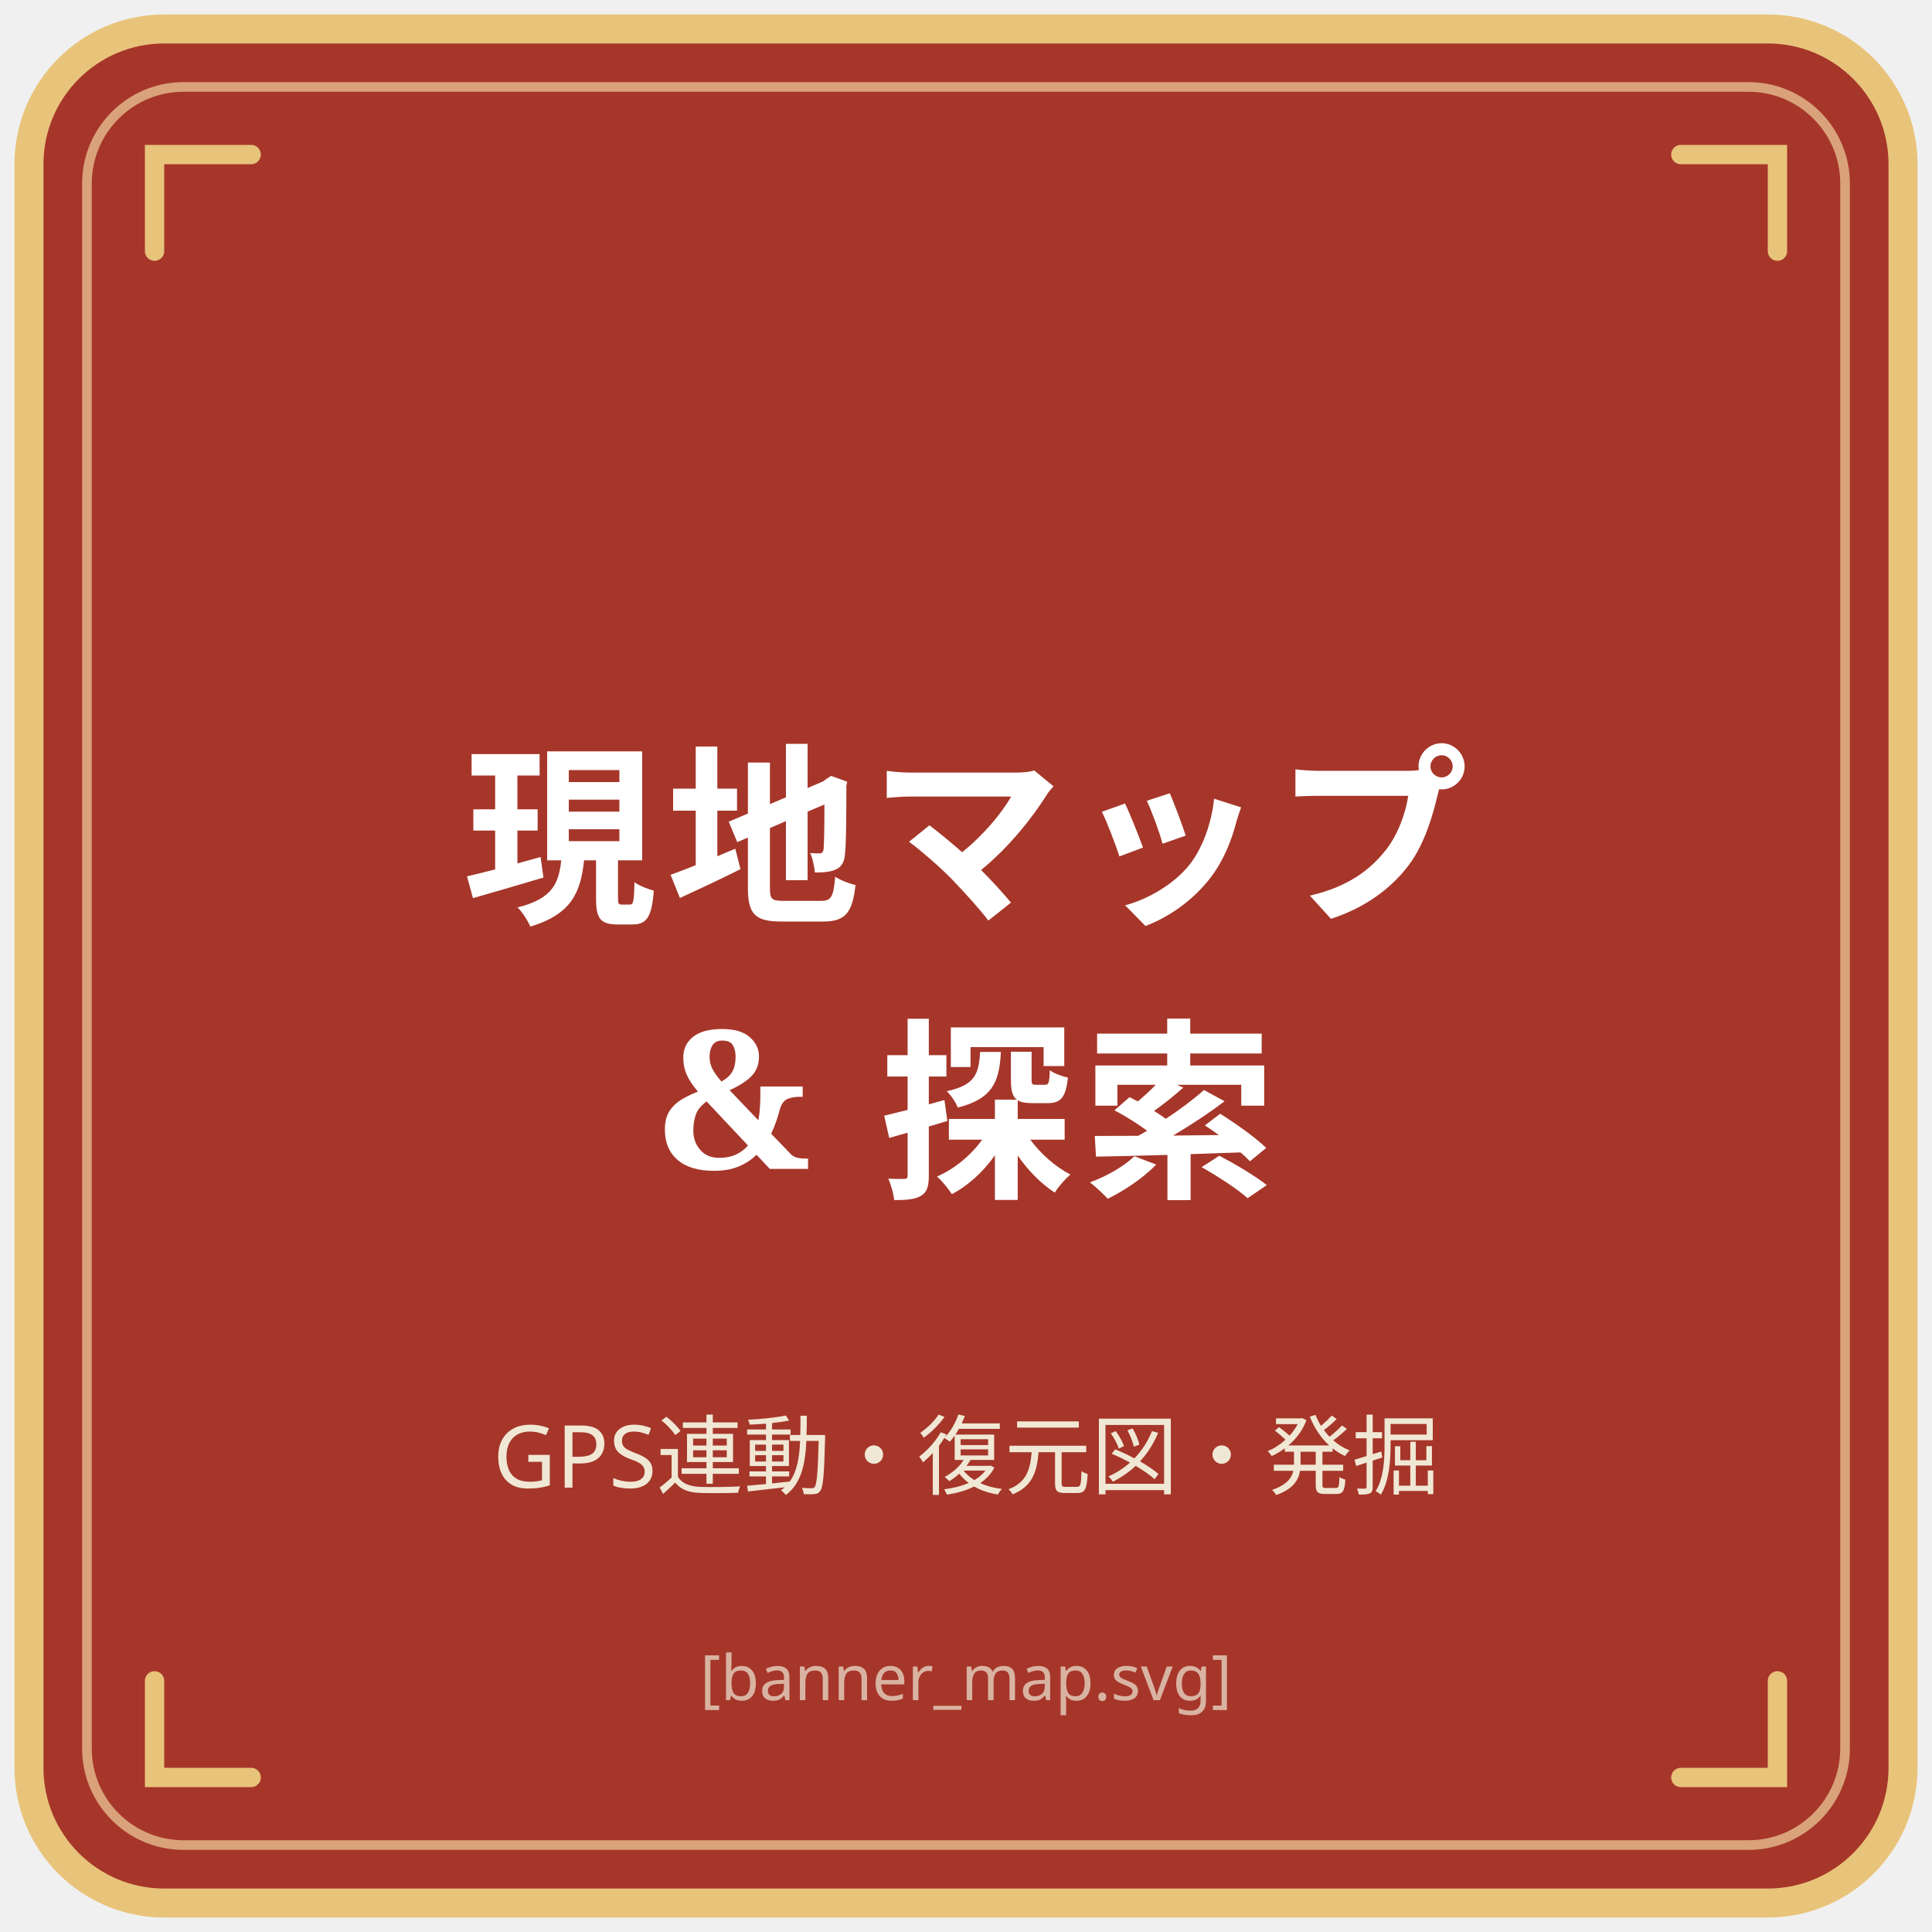
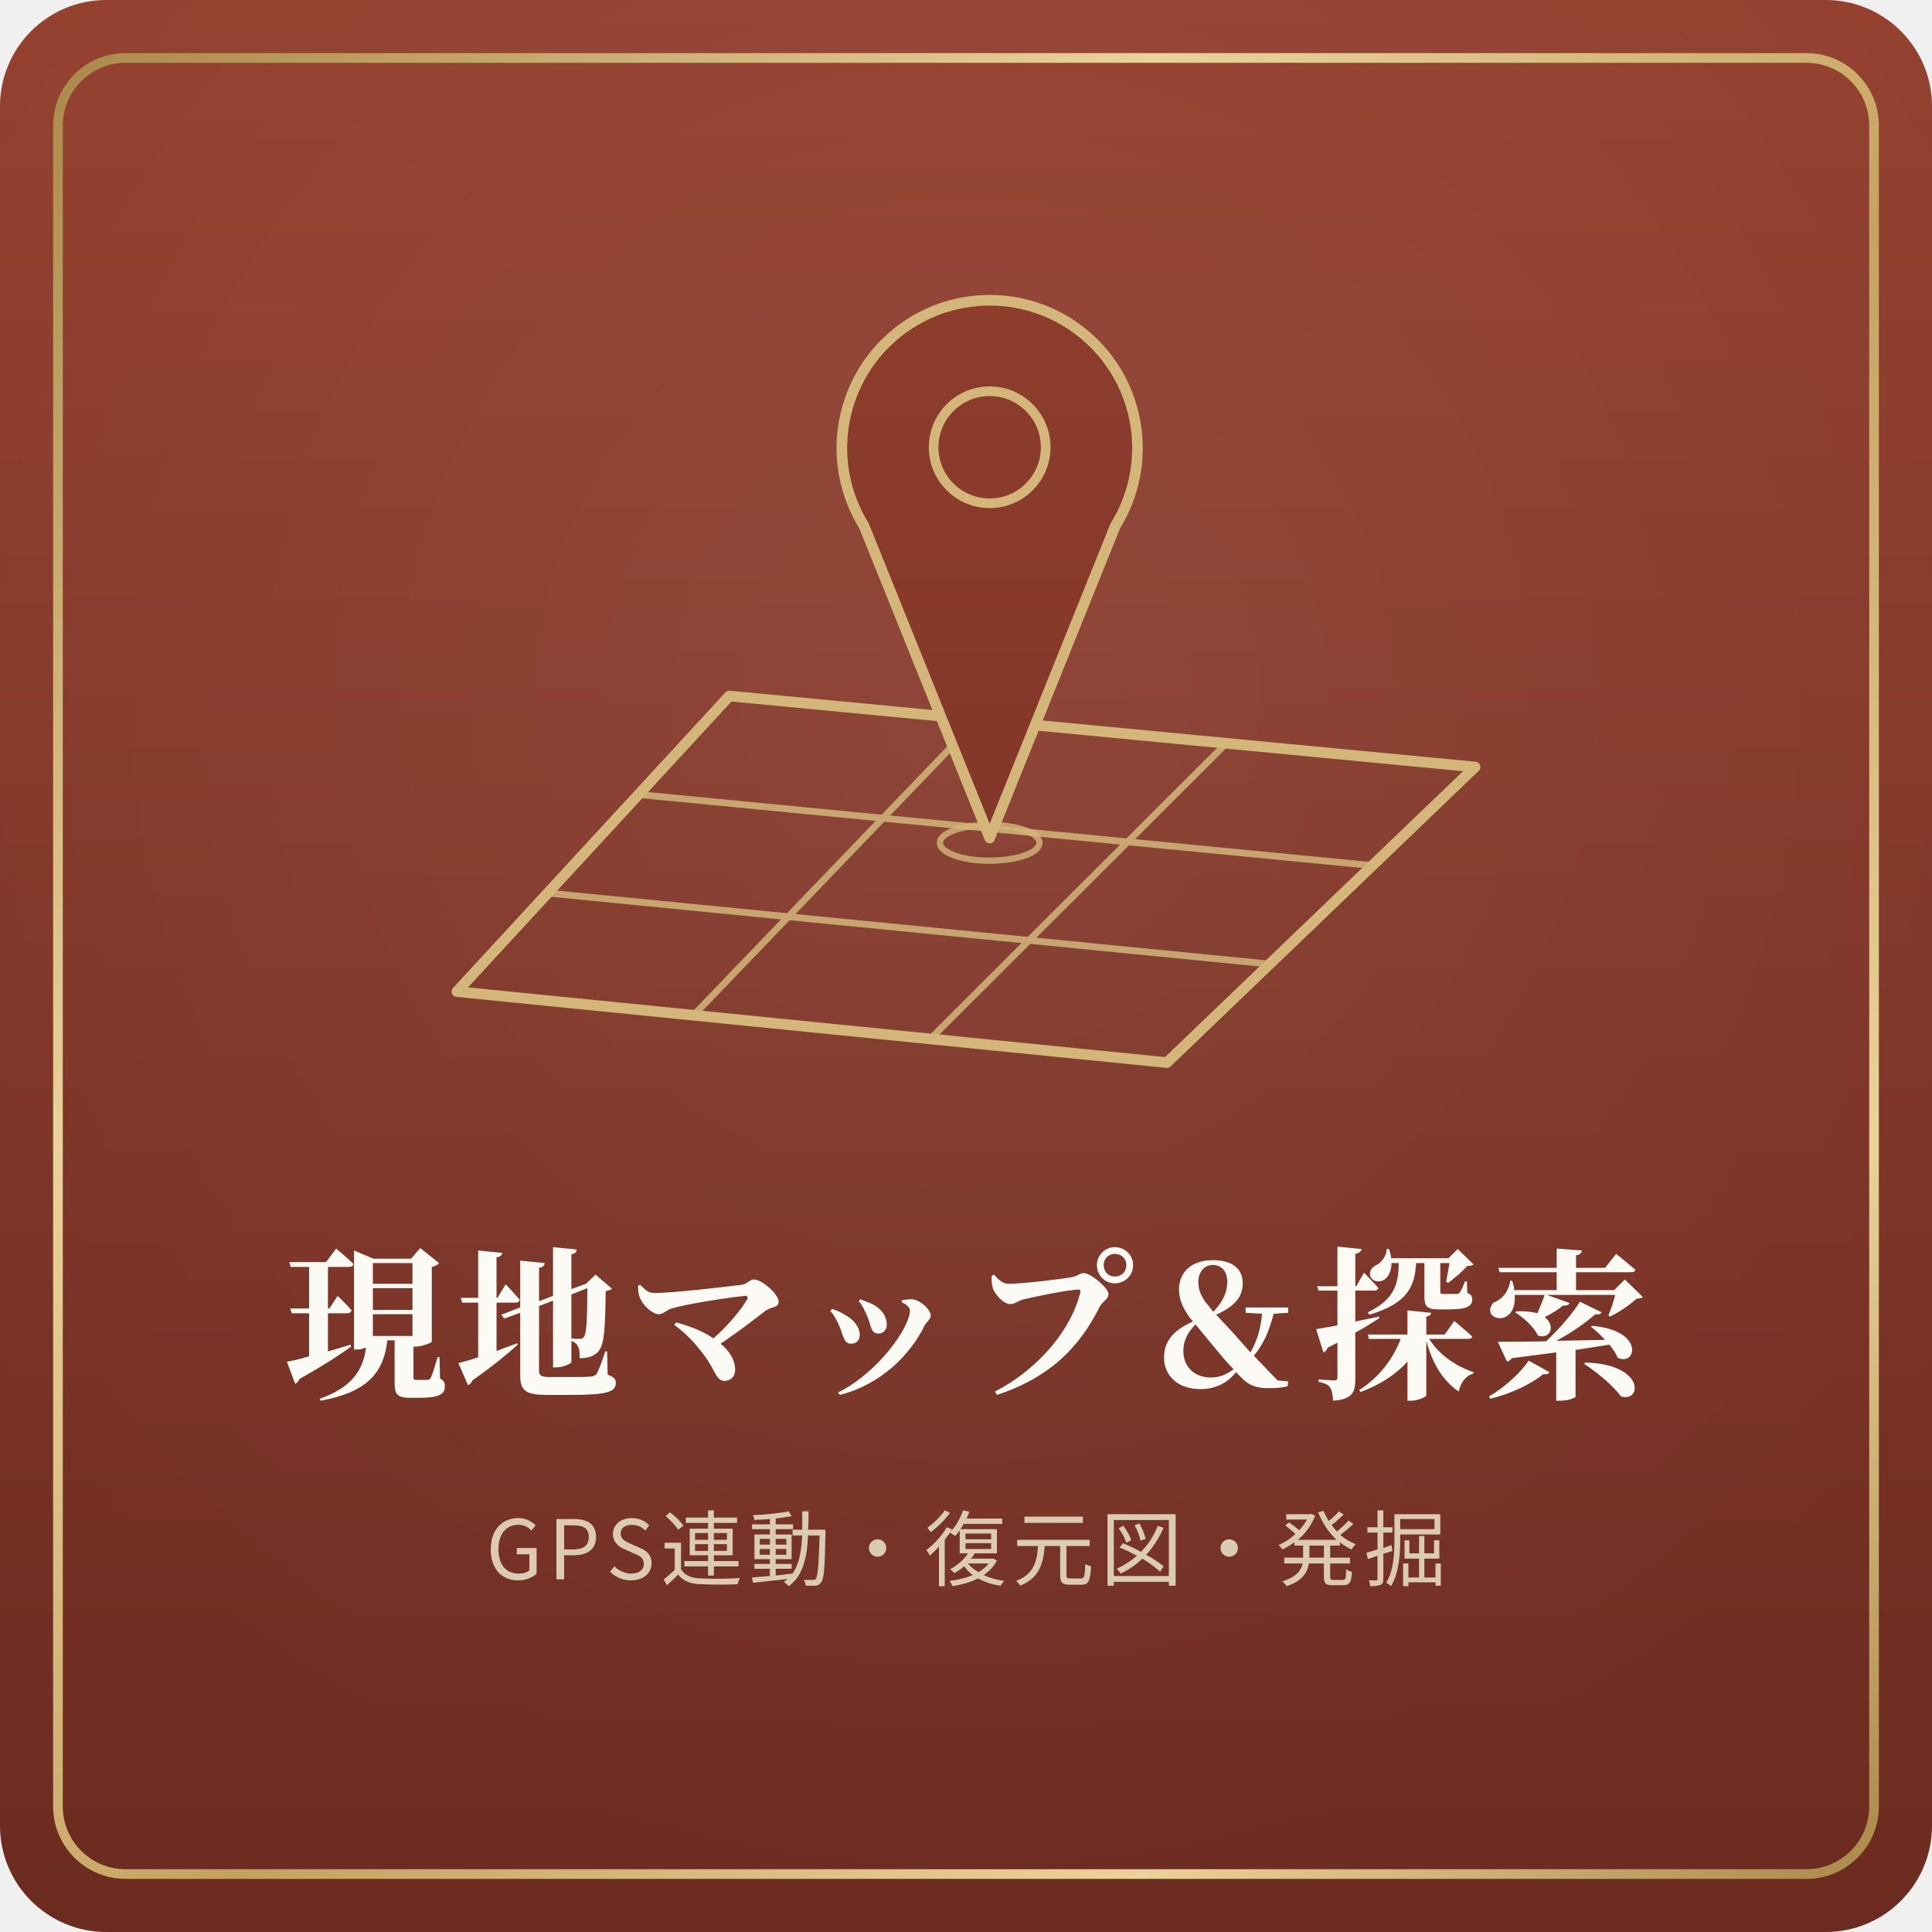
- <svg xmlns="http://www.w3.org/2000/svg" viewBox="0 0 400 400" width="400" height="400">
-   <rect x="6" y="6" width="388" height="388" rx="28" fill="#a6362a" stroke="#e8c37a" stroke-width="6" />
-   <rect x="18" y="18" width="364" height="364" rx="20" fill="none" stroke="#f5dca4" stroke-width="2" stroke-opacity="0.65" />
-   <path d="M 32 52 L 32 32 L 52 32" fill="none" stroke="#e8c37a" stroke-width="4" stroke-linecap="round" />
-   <path d="M 368 52 L 368 32 L 348 32" fill="none" stroke="#e8c37a" stroke-width="4" stroke-linecap="round" />
-   <path d="M 32 348 L 32 368 L 52 368" fill="none" stroke="#e8c37a" stroke-width="4" stroke-linecap="round" />
-   <path d="M 368 348 L 368 368 L 348 368" fill="none" stroke="#e8c37a" stroke-width="4" stroke-linecap="round" />
-   <text x="200" y="188" text-anchor="middle" font-family="Noto Serif JP, Hiragino Mincho ProN, Yu Mincho, serif" font-size="40" font-weight="700" letter-spacing="2" fill="#ffffff">現地マップ</text>
-   <text x="200" y="242" text-anchor="middle" font-family="Noto Serif JP, Hiragino Mincho ProN, Yu Mincho, serif" font-size="40" font-weight="700" letter-spacing="2" fill="#ffffff">&amp; 探索</text>
-   <text x="200" y="308" text-anchor="middle" font-family="Noto Sans JP, Hiragino Kaku Gothic ProN, sans-serif" font-size="18" font-weight="500" fill="#f0e8d5">GPS連動・復元図・発掘</text>
-   <text x="200" y="352" text-anchor="middle" font-family="sans-serif" font-size="13" fill="#f0e8d5" fill-opacity="0.7">[banner_map.svg]</text>
+ <svg xmlns="http://www.w3.org/2000/svg" viewBox="0 0 400 400" width="400" height="400" role="img" aria-label="現地マップ＆探索 GPS連動・復元図・発掘">
+   <defs>
+     <linearGradient id="cardBg" gradientUnits="userSpaceOnUse" x1="0" y1="0" x2="0" y2="400">
+       <stop stop-color="#94402f" />
+       <stop offset="1" stop-color="#6c2b20" />
+     </linearGradient>
+     <radialGradient id="sheen" cx=".5" cy=".36" r=".62">
+       <stop stop-color="#fff" stop-opacity=".07" />
+       <stop offset="1" stop-color="#fff" stop-opacity="0" />
+     </radialGradient>
+     <linearGradient id="gold" x1="0" y1="0" x2="1" y2="1">
+       <stop stop-color="#ac894b" />
+       <stop offset=".3" stop-color="#ebd29a" />
+       <stop offset=".55" stop-color="#c5a262" />
+       <stop offset=".8" stop-color="#ebd29a" />
+       <stop offset="1" stop-color="#ac894b" />
+     </linearGradient>
+     <linearGradient id="fadeGold" gradientUnits="userSpaceOnUse" x1="40" y1="0" x2="360" y2="0">
+       <stop stop-color="#d4b67a" stop-opacity="0" />
+       <stop offset=".18" stop-color="#d4b67a" />
+       <stop offset=".82" stop-color="#d4b67a" />
+       <stop offset="1" stop-color="#d4b67a" stop-opacity="0" />
+     </linearGradient>
+   </defs>
+   <g id="card-base">
+     <rect width="400" height="400" rx="22" fill="url(#cardBg)" />
+     <rect width="400" height="400" rx="22" fill="url(#sheen)" />
+   </g>
+   <g id="card-frame">
+     <rect x="12" y="12" width="376" height="376" rx="14" fill="none" stroke="url(#gold)" stroke-width="2" />
+   </g>
+   <g id="motif" fill="none" stroke="#d4b67a" color="#d4b67a" stroke-linejoin="round" stroke-linecap="round">
+     <path d="M151.0 144.1L305.4 158.8L241.6 220.0L94.6 205.3Z" stroke-width="2.2" />
+     <path d="M132.2 164.5L284.1 179.2M202.4 149.0L143.6 210.2M113.4 184.9L262.9 199.6M253.9 153.9L192.6 215.1" stroke-width="1.4" opacity=".85" />
+     <ellipse cx="204.9" cy="174.5" rx="10.3" ry="3.7" stroke-width="1.3" opacity=".8" />
+     <path d="M204.9 173.5L178.9 108.9A30.6 30.6 0 1 1 230.9 108.9Z" fill="url(#cardBg)" stroke-width="2.2" />
+     <circle cx="204.9" cy="92.6" r="11.6" stroke-width="2" />
+   </g>
+   <g id="label" fill="#fcfaf4">
+     <path d="M85.4 266.7V271.2H77.2V266.7ZM85.4 265.8H77.2V261.5H85.4ZM85.4 272.1V276.6H77.2V272.1ZM73.3 260.6V279.4H73.9C74.6 279.4 75.3 279.2 75.8 279C75.1 284 72.6 287.3 66.2 289.6L66.4 290C75.6 288.3 79.4 284.6 80.2 277.5H81.7V286.1C81.7 288.6 82.1 289.4 85 289.4H87C90.9 289.4 92.1 288.6 92.1 287.1C92.1 286.3 92 285.9 91.1 285.4L91 281H90.6C90 283 89.5 284.7 89.2 285.2C89 285.6 88.9 285.6 88.6 285.7C88.4 285.7 88 285.7 87.4 285.7H86.2C85.7 285.7 85.6 285.5 85.6 285.2V278.8H86.1C87.4 278.8 89.3 278 89.4 277.8V262.3C90.2 262.1 90.7 261.8 90.9 261.5L87 258.4L85.1 260.6H77.3L73.3 258.9ZM59.4 281.9 61.1 286.5C61.5 286.3 61.9 285.9 62 285.5C67 282.7 70.5 280.4 72.7 278.8L72.6 278.4L67.9 279.8V271.9H71.9C72.3 271.9 72.7 271.7 72.8 271.3C71.8 270.1 69.9 268.3 69.9 268.3L68.2 270.9H67.9V262.3H72.3C72.8 262.3 73.1 262.1 73.2 261.7C71.9 260.4 69.6 258.5 69.6 258.5L67.5 261.3H59.9L60.2 262.3H64V270.9H60.1L60.4 271.9H64V280.8C62 281.4 60.4 281.8 59.4 281.9ZM121 265.9 118.3 266.9V259.7C119.1 259.5 119.4 259.2 119.4 258.7L114.5 258.2V268.3L111.6 269.4V262.5C112.4 262.4 112.7 262 112.8 261.5L107.7 261V270.7L103.8 272.2L104.4 273L107.7 271.8V284.8C107.7 288.2 109.2 288.8 113.4 288.8H118.1C125.7 288.8 127.5 288.2 127.5 286.3C127.5 285.5 127.1 285.1 125.8 284.6L125.7 279.8H125.3C124.6 282.1 123.9 283.8 123.5 284.5C123.2 284.8 122.8 285 122.2 285C121.5 285.1 120.1 285.1 118.4 285.1H113.8C112.1 285.1 111.6 284.8 111.6 283.8V270.4L114.5 269.3V283.1H115.2C116.6 283.1 118.3 282.3 118.3 282V277.6C119 277.9 119.4 278.2 119.6 278.7C120 279.2 120 280.1 120 281.2C121.5 281.2 122.7 280.9 123.6 280.1C125 278.8 125.3 276.4 125.4 267.3C126.1 267.2 126.5 267 126.7 266.8L123.3 263.9L121.3 265.8ZM118.3 268 121.6 266.7C121.6 273.7 121.4 276.4 120.8 276.9C120.6 277.1 120.4 277.2 120 277.2C119.5 277.2 118.8 277.2 118.3 277.1ZM94.9 282.2 96.9 286.8C97.3 286.6 97.7 286.2 97.8 285.8C102.1 282.8 105.2 280.2 107.2 278.4L107.1 278.1L102.8 279.7V269.7H106.8C107.2 269.7 107.5 269.5 107.6 269.1C106.6 267.9 104.7 265.9 104.7 265.9L103 268.7H102.8V260.3C103.7 260.2 103.9 259.8 104 259.4L99 258.9V268.7H95.4L95.7 269.7H99V281C97.3 281.6 95.8 282 94.9 282.2ZM150 285.9C151.2 285.9 152.2 285.1 152.2 283.6C152.2 281.5 151 279.7 149.2 278.2C152.9 275.7 156 273.3 158.2 271.6C159.6 270.4 161.2 270.9 161.2 269.5C161.2 267.9 157.7 264.9 156.1 264.9C155.2 264.9 154.6 265.9 153.6 266C150.2 266.4 139.6 267.7 135.4 267.7C134.2 267.7 133.6 267 132.5 266L132.1 266.2C132.1 267.2 132.2 268.1 132.5 268.7C133 270.2 135.1 272.1 136.4 272.1C137.3 272.1 138.2 271.1 139.1 270.9C142 270 150.3 268.7 154.2 268.3C154.7 268.2 154.9 268.6 154.7 269C153.4 271.2 150.8 274.4 147.7 277.1C145.4 275.5 142.6 274.5 140 273.8L139.6 274.3C141.1 275.4 143.1 277.1 145.1 279.7C148.2 283.5 148.1 285.9 150 285.9ZM173.5 288.3 173.9 288.8C182.5 286.6 188.5 280.4 191.4 274.5C191.8 273.7 192.7 273.1 192.7 272.4C192.7 271.1 190.4 269 188.7 269C188.1 269 187.2 269.1 186.7 269.2L186.7 269.6C187.7 270.1 188.4 270.7 188.4 271.3C188.4 274.8 181.8 284.2 173.5 288.3ZM176.2 278.2C177.4 278.2 178 277.4 178 276.4C178 274.8 176.8 273.2 174.9 272.2C174.3 271.8 173.3 271.3 172.3 271L171.9 271.4C172.6 272.2 173.2 273.2 173.8 274.6C174.6 276.5 174.7 278.2 176.2 278.2ZM181.9 276.1C182.8 276.1 183.6 275.4 183.6 274.3C183.6 272.5 182.6 271.2 181 270.2C180 269.7 179.2 269.4 178.1 269L177.8 269.4C178.4 270 179.2 271.6 179.6 272.6C180.4 274.6 180.3 276.1 181.9 276.1ZM206 288.1 206.4 288.8C217.4 285.2 223.6 278.8 227.7 270.5C228.3 269.4 229.5 269 229.5 267.9C229.5 266.7 225.9 263.6 224.4 263.6C223.4 263.6 223.4 264.1 222 264.4C220.1 264.8 211.6 265.8 208.8 265.8C207.6 265.8 206.7 264.9 205.8 263.9L205.3 264.2C205.3 265.1 205.3 265.7 205.5 266.5C205.8 267.8 207.7 270 209.2 270C210 270 210.8 269.4 211.6 269.1C213.6 268.6 221.1 267 223.4 267C223.6 267 223.7 267.1 223.7 267.4C222 274.9 215.3 283.3 206 288.1ZM230.8 265.7C232.9 265.7 234.6 264.1 234.6 261.9C234.6 259.9 232.9 258.2 230.8 258.2C228.8 258.2 227.1 259.9 227.1 261.9C227.1 264.1 228.8 265.7 230.8 265.7ZM230.8 264.3C229.5 264.3 228.5 263.3 228.5 261.9C228.5 260.6 229.5 259.6 230.8 259.6C232.2 259.6 233.2 260.6 233.2 261.9C233.2 263.3 232.2 264.3 230.8 264.3ZM257.9 271.8 261.3 272C261 275.1 260.3 277.5 258.9 280L254.8 275.4L251.8 272.2C255.6 270.5 257.3 268.5 257.3 265.7C257.3 262.8 255.3 260.9 251.1 260.9C246.9 260.9 244.1 263.2 244.1 267C244.1 268.9 244.8 270.7 246.4 272.9L247 273.6C242.6 275.5 241 278 241 281.1C241 284.5 243.5 287.6 248.6 287.6C252 287.6 254.4 286 255.9 284.1L257.5 285.7C259.1 287.1 260.6 287.4 262.7 287.4C263.8 287.4 265 287.4 266.6 287L266.7 286L264.5 285.8C262.5 283.7 261 282.2 259.6 280.7C261.9 277.8 262.7 275.6 263.7 272L266.7 271.8V270.7H257.9ZM251.2 271.6C250.6 270.8 250.1 270.2 249.6 269.6C248.4 267.9 248.1 266.7 248.1 265.4C248.1 263.4 249.3 261.9 251.1 261.9C252.9 261.9 254.1 263.2 254.1 265.4C254.1 267.6 253.1 269.6 251.2 271.6ZM255.4 283.5C254 284.5 252.6 285.2 250.7 285.2C247.3 285.2 245 283 245 279.7C245 277.4 246 275.8 247.5 274.2L251.3 278.8C252.5 280.2 253.8 281.9 255.4 283.5ZM272.5 275.2 274 280C274.4 279.9 274.7 279.5 274.9 279L276.9 278V285.3C276.9 285.6 276.7 285.8 276.2 285.8C275.6 285.8 273 285.6 273 285.6V286.1C274.4 286.4 275 286.7 275.4 287.3C275.8 287.9 275.9 288.8 276 290C280.1 289.7 280.6 288.2 280.6 285.5V275.9C282.7 274.8 284.3 273.7 285.6 272.9L285.5 272.6L280.6 273.6V267.2H284.5C284.9 267.2 285.2 267.1 285.4 266.7C284.3 265.4 282.4 263.5 282.4 263.5L280.8 266.3H280.6V259.6C281.5 259.4 281.8 259.1 281.9 258.6L276.9 258.1V266.3H272.7L273 267.2H276.9V274.4C274.9 274.8 273.4 275 272.5 275.2ZM291.4 271.3V276.3H283.2L283.4 277.2H290C288.4 281.4 285.5 285.2 281.4 287.8L281.7 288.2C285.7 286.7 289 284.6 291.4 281.9V290H292.2C293.6 290 295.3 289.2 295.3 288.9V277.6C296.6 282.4 298.7 285.8 302 288.1C302.5 286 303.6 284.8 305 284.4L305.1 284.1C301.5 282.9 297.9 280.5 295.9 277.2H303.9C304.4 277.2 304.7 277.1 304.8 276.7C303.4 275.4 301.1 273.5 301.1 273.5L299.1 276.3H295.3V272.6C296.1 272.4 296.3 272.1 296.3 271.8ZM287.1 258.6C287.1 260 286 261.4 285 261.9C284.1 262.3 283.4 263.1 283.7 264.2C284.1 265.3 285.5 265.6 286.5 265C287.4 264.5 288.1 263.2 288.1 261.5H289.6C289.5 265.5 289 268.9 283.2 271.7L283.5 272.2C291.6 269.8 292.9 266.2 293.2 261.5H294.9V268.2C294.9 270.4 295.3 271.1 297.9 271.1H300C303.7 271.1 304.8 270.4 304.8 269.1C304.8 268.4 304.6 268 303.8 267.7L303.7 265.3H303.3C302.9 266.4 302.5 267.3 302.2 267.6C302.1 267.8 301.9 267.9 301.6 267.9C301.4 267.9 300.9 267.9 300.3 267.9H298.9C298.3 267.9 298.2 267.8 298.2 267.4V261.5H300.1C299.9 262.7 299.6 264.4 299.4 265.4L299.8 265.6C301 264.8 302.8 263.2 303.8 262.1C304.5 262.1 304.8 262 305.1 261.8L301.8 258.6L299.9 260.5H288C288 259.9 287.8 259.3 287.6 258.6ZM328.2 282.1 328 282.4C330.5 284 333.9 286.8 335.6 289.1C339.9 290.5 340.7 282.4 328.2 282.1ZM316.5 281.7C314.9 284.1 311.6 287.2 308.3 289.1L308.5 289.6C312.8 288.6 317.1 286.5 319.5 284.5C320.3 284.6 320.6 284.4 320.8 284.1ZM312.7 265.1C312.3 267.7 310.8 269.1 309.2 269.7C306.2 273.3 314.1 275.2 313.6 268.1H319.8C319.5 269 318.9 270.5 318.3 271.9C317.2 271.6 315.8 271.4 314 271.5L313.7 271.7C315.4 272.8 317.6 274.7 318.4 276.5C320.9 277.4 322.2 274.5 319.8 272.7C321.4 271.9 322.8 271 323.6 270.3C324.4 270.4 324.8 270.1 325 269.8L320.3 268.1H334.4C334.1 269.4 333.5 271.2 333 272.3L333.3 272.6C335.2 271.7 337.4 270.2 338.8 268.9C339.5 268.8 339.9 268.8 340.1 268.5L336.4 264.9L334.2 267.1H326.3V263.4H337.6C338.2 263.4 338.5 263.3 338.6 262.9C337.1 261.6 334.6 259.6 334.6 259.6L332.3 262.5H326.3V259.9C327.2 259.8 327.4 259.4 327.5 258.9L322.3 258.5V262.5H310.2L310.5 263.4H322.3V267.1H313.5C313.5 266.5 313.3 265.9 313.1 265.2ZM327.1 269.5C325.8 271.7 322.8 275.2 320.1 277.7C315.8 277.8 312.3 277.8 310.1 277.8L312 281.9C312.3 281.9 312.7 281.6 313 281.2L322.2 280V290H323C325 290 326.2 289.3 326.2 289.2V279.5C328.8 279.1 331.2 278.7 333.2 278.4C333.9 279.3 334.6 280.2 334.9 281.1C338.8 283 340.6 275.4 329.6 274.5L329.4 274.7C330.3 275.4 331.4 276.4 332.3 277.4L322.2 277.6C325.5 275.9 328.6 273.6 330.3 272.1C330.9 272.2 331.4 272.1 331.6 271.7Z" />
+     <path d="M107.2 327.2C108.9 327.2 110.3 326.6 111.1 325.8V320.5H107V321.8H109.6V325.1C109.1 325.6 108.2 325.8 107.4 325.8C104.7 325.8 103.2 323.9 103.2 320.7C103.2 317.6 104.8 315.7 107.3 315.7C108.6 315.7 109.4 316.2 110 316.9L110.9 315.8C110.2 315.1 109 314.3 107.3 314.3C104 314.3 101.6 316.7 101.6 320.8C101.6 324.8 103.9 327.2 107.2 327.2ZM115.2 327H116.8V322H118.8C121.6 322 123.4 320.8 123.4 318.2C123.4 315.5 121.6 314.5 118.8 314.5H115.2ZM116.8 320.8V315.8H118.6C120.8 315.8 121.9 316.4 121.9 318.2C121.9 320 120.8 320.8 118.6 320.8ZM130.6 327.2C133.2 327.2 134.9 325.7 134.9 323.7C134.9 321.8 133.8 321 132.3 320.4L130.5 319.6C129.6 319.2 128.5 318.7 128.5 317.5C128.5 316.4 129.4 315.7 130.8 315.7C131.9 315.7 132.9 316.1 133.6 316.9L134.4 315.8C133.6 314.9 132.3 314.3 130.8 314.3C128.5 314.3 126.9 315.7 126.9 317.6C126.9 319.4 128.2 320.3 129.4 320.8L131.2 321.6C132.4 322.1 133.3 322.5 133.3 323.8C133.3 325 132.3 325.8 130.7 325.8C129.4 325.8 128.1 325.2 127.2 324.3L126.3 325.4C127.4 326.5 128.9 327.2 130.6 327.2ZM137.8 313.9C138.8 314.7 139.9 315.9 140.4 316.7L141.5 315.9C141 315.1 139.8 313.9 138.7 313.1ZM141 319.4H137.6V320.6H139.7V325C139 325.7 138.1 326.5 137.4 327L138.1 328.2C138.9 327.5 139.7 326.7 140.4 326C141.5 327.4 143.1 328 145.3 328C147.2 328.1 150.8 328.1 152.7 328C152.8 327.6 153 327 153.2 326.7C151.1 326.9 147.2 326.9 145.3 326.8C143.3 326.8 141.8 326.2 141 324.9ZM142.8 316.5V322H146.6V323.2H141.7V324.3H146.6V326.2H147.8V324.3H152.9V323.2H147.8V322H151.7V316.5H147.8V315.3H152.6V314.2H147.8V312.7H146.6V314.2H142V315.3H146.6V316.5ZM143.9 319.7H146.6V321.1H143.9ZM147.8 319.7H150.5V321.1H147.8ZM143.9 317.4H146.6V318.8H143.9ZM147.8 317.4H150.5V318.8H147.8ZM166.1 312.9C166.1 314.2 166.1 315.5 166.1 316.7H164.1V317.9H166.1C165.9 321.1 165.5 323.9 164 325.9V325.8L160.6 326.2V324.8H163.9V323.8H160.6V322.8H163.9V317.7H160.6V316.6H164.2V315.6H160.6V314.4C161.8 314.2 163 314.1 163.9 313.9L163.3 312.9C161.5 313.3 158.4 313.6 155.9 313.7C156 314 156.2 314.4 156.2 314.7C157.2 314.6 158.3 314.6 159.4 314.5V315.6H155.7V316.6H159.4V317.7H156.2V322.8H159.4V323.8H156.2V324.8H159.4V326.3L155.7 326.6L155.9 327.7C157.8 327.5 160.5 327.2 163.1 326.9C162.8 327.1 162.6 327.3 162.3 327.5C162.6 327.7 163.1 328.2 163.3 328.4C166.3 326.2 167.1 322.4 167.3 317.9H169.7C169.5 324.1 169.3 326.4 168.9 326.9C168.8 327.1 168.6 327.1 168.3 327.1C168 327.1 167.2 327.1 166.4 327.1C166.6 327.4 166.8 327.9 166.8 328.3C167.6 328.3 168.4 328.3 168.9 328.3C169.4 328.2 169.7 328.1 170 327.6C170.6 326.9 170.8 324.5 170.9 317.3C170.9 317.2 170.9 316.7 170.9 316.7H167.3C167.4 315.5 167.4 314.2 167.4 312.9ZM157.3 320.7H159.4V321.9H157.3ZM160.6 320.7H162.8V321.9H160.6ZM157.3 318.6H159.4V319.8H157.3ZM160.6 318.6H162.8V319.8H160.6ZM181.7 318.7C180.7 318.7 179.9 319.5 179.9 320.5C179.9 321.5 180.7 322.3 181.7 322.3C182.7 322.3 183.5 321.5 183.5 320.5C183.5 319.5 182.7 318.7 181.7 318.7ZM199.9 319.5H205.2V320.7H199.9ZM199.9 317.5H205.2V318.7H199.9ZM195.6 312.7C194.8 313.9 193.3 315.4 192 316.3C192.2 316.5 192.5 317 192.7 317.2C194.1 316.2 195.7 314.6 196.7 313.2ZM196 316.2C195 318 193.3 319.8 191.8 320.9C192 321.2 192.4 321.8 192.5 322.1C193.1 321.5 193.8 320.9 194.4 320.2V328.4H195.6V318.8C196 318.3 196.3 317.8 196.7 317.3C197 317.5 197.5 317.8 197.7 318C198.1 317.7 198.4 317.3 198.7 316.8V321.6H200.4C199.6 322.9 198.2 324.1 196.7 324.9C197 325.1 197.4 325.5 197.6 325.7C198.3 325.3 199 324.8 199.6 324.3C200.1 324.9 200.7 325.6 201.4 326.1C200 326.7 198.3 327.1 196.6 327.3C196.8 327.6 197.1 328.1 197.2 328.4C199.1 328.1 200.9 327.6 202.5 326.8C203.8 327.5 205.4 328.1 207.2 328.3C207.3 328 207.7 327.5 207.9 327.3C206.4 327.1 204.9 326.7 203.7 326.1C204.8 325.3 205.8 324.3 206.4 323.1L205.7 322.7L205.4 322.7H201C201.3 322.4 201.6 322 201.8 321.6L201.7 321.6H206.4V316.6H198.8C199.1 316.3 199.3 315.9 199.5 315.5H207.5V314.4H200.1C200.3 314 200.5 313.5 200.7 313L199.4 312.7C198.8 314.4 197.9 316 196.8 317.1L197.1 316.6ZM200.4 323.7H204.7C204.2 324.4 203.4 325 202.6 325.5C201.7 325 201 324.4 200.4 323.7ZM212.1 314V315.3H224.2V314ZM210.6 318.8V320.1H214.9C214.7 323.2 214.1 325.9 210.4 327.3C210.7 327.6 211.1 328 211.2 328.3C215.2 326.7 216 323.7 216.3 320.1H219.5V326.1C219.5 327.6 219.9 328.1 221.5 328.1C221.8 328.1 223.6 328.1 223.9 328.1C225.4 328.1 225.7 327.3 225.9 324.3C225.5 324.2 225 324 224.7 323.8C224.6 326.4 224.5 326.8 223.8 326.8C223.4 326.8 221.9 326.8 221.6 326.8C220.9 326.8 220.8 326.7 220.8 326.1V320.1H225.6V318.8ZM231.6 316.4C232.3 317.3 232.9 318.5 233.2 319.4L234.2 318.9C234 318.1 233.3 316.9 232.6 315.9ZM234.9 315.8C235.5 316.8 236 318.1 236.1 319L237.2 318.6C237 317.8 236.5 316.4 235.9 315.4ZM231.8 320.4C232.9 320.8 234.2 321.5 235.4 322.1C234.1 323.2 232.7 324.1 231.2 324.8C231.4 325 231.9 325.6 232 325.8C233.7 325 235.2 324 236.5 322.7C238 323.6 239.3 324.6 240.2 325.4L240.9 324.3C240.1 323.6 238.8 322.7 237.3 321.9C238.8 320.3 240 318.4 240.9 316.3L239.7 315.9C238.9 318 237.7 319.8 236.2 321.3C235 320.6 233.7 320 232.5 319.5ZM229.3 313.5V328.3H230.6V327.5H242V328.3H243.4V313.5ZM230.6 326.3V314.7H242V326.3ZM254.5 318.7C253.5 318.7 252.7 319.5 252.7 320.5C252.7 321.5 253.5 322.3 254.5 322.3C255.5 322.3 256.3 321.5 256.3 320.5C256.3 319.5 255.5 318.7 254.5 318.7ZM279.2 314.8C278.6 315.5 277.6 316.4 276.8 317.1C276.4 316.6 276 316.2 275.7 315.7C276.5 315.2 277.4 314.3 278.2 313.6L277.2 312.9C276.7 313.5 275.9 314.3 275.1 314.9C274.7 314.2 274.3 313.5 274 312.8L272.9 313.1C273.8 315.3 275.1 317.3 276.7 318.8H268.7C270.3 317.5 271.5 315.8 272.3 313.8L271.4 313.4L271.2 313.5H266.3V314.6H270.6C270.2 315.4 269.6 316.1 269 316.8C268.4 316.3 267.6 315.7 266.9 315.2L266.1 315.8C266.8 316.4 267.7 317.1 268.2 317.6C267.1 318.6 265.9 319.4 264.7 319.9C265 320.1 265.3 320.5 265.5 320.8C266.3 320.4 267.2 319.9 268 319.3V320H269.8V322.2V322.5H265.9V323.7H269.7C269.4 325.1 268.4 326.5 265.5 327.4C265.8 327.7 266.2 328.1 266.4 328.4C269.7 327.3 270.7 325.5 271 323.7H274.1V326.4C274.1 327.9 274.5 328.2 275.9 328.2C276.2 328.2 277.8 328.2 278.1 328.2C279.4 328.2 279.8 327.6 279.9 325.4C279.5 325.4 279 325.1 278.7 324.9C278.7 326.7 278.6 327.1 278 327.1C277.7 327.1 276.4 327.1 276.1 327.1C275.5 327.1 275.4 327 275.4 326.4V323.7H279.5V322.5H275.4V320H277.4V319.3C278.1 319.9 279 320.4 279.8 320.8C280 320.5 280.4 320 280.7 319.7C279.6 319.3 278.5 318.6 277.5 317.8C278.4 317.1 279.4 316.3 280.2 315.5ZM271.1 320H274.1V322.5H271.1V322.3ZM288.7 313.5V318.7C288.7 321.4 288.6 325.1 287 327.7C287.3 327.8 287.8 328.2 288 328.4C289.7 325.6 289.9 321.5 289.9 318.7V317.7H298.2V313.5ZM289.9 314.5H297V316.6H289.9ZM290.8 318.9V322.7H293.8V326.6H291.6V323.7H290.5V328.4H291.6V327.6H297.2V328.3H298.3V323.7H297.2V326.6H294.9V322.7H298V318.9H296.9V321.6H294.9V318H293.8V321.6H291.8V318.9ZM285.2 312.7V316.2H283.1V317.3H285.2V320.8L282.9 321.5L283.2 322.8L285.2 322.1V326.9C285.2 327.1 285.2 327.2 285 327.2C284.7 327.2 284.1 327.2 283.4 327.2C283.5 327.5 283.7 328.1 283.7 328.4C284.8 328.4 285.4 328.3 285.9 328.1C286.3 327.9 286.4 327.6 286.4 326.9V321.7L288.3 321.1L288.1 319.9L286.4 320.5V317.3H288.3V316.2H286.4V312.7Z" fill="#eadfc6" fill-opacity=".88" />
+   </g>
+   <g id="label-source" style="display:none" text-anchor="middle" fill="#fcfaf4">
+     <text x="200" y="287" font-family="Noto Serif CJK JP, serif" font-weight="700" font-size="34" letter-spacing="1.5">現地マップ＆探索</text>
+     <text x="200" y="327" font-family="Noto Sans CJK JP, sans-serif" font-size="17" letter-spacing="1.2">GPS連動・復元図・発掘</text>
+   </g>
</svg>
